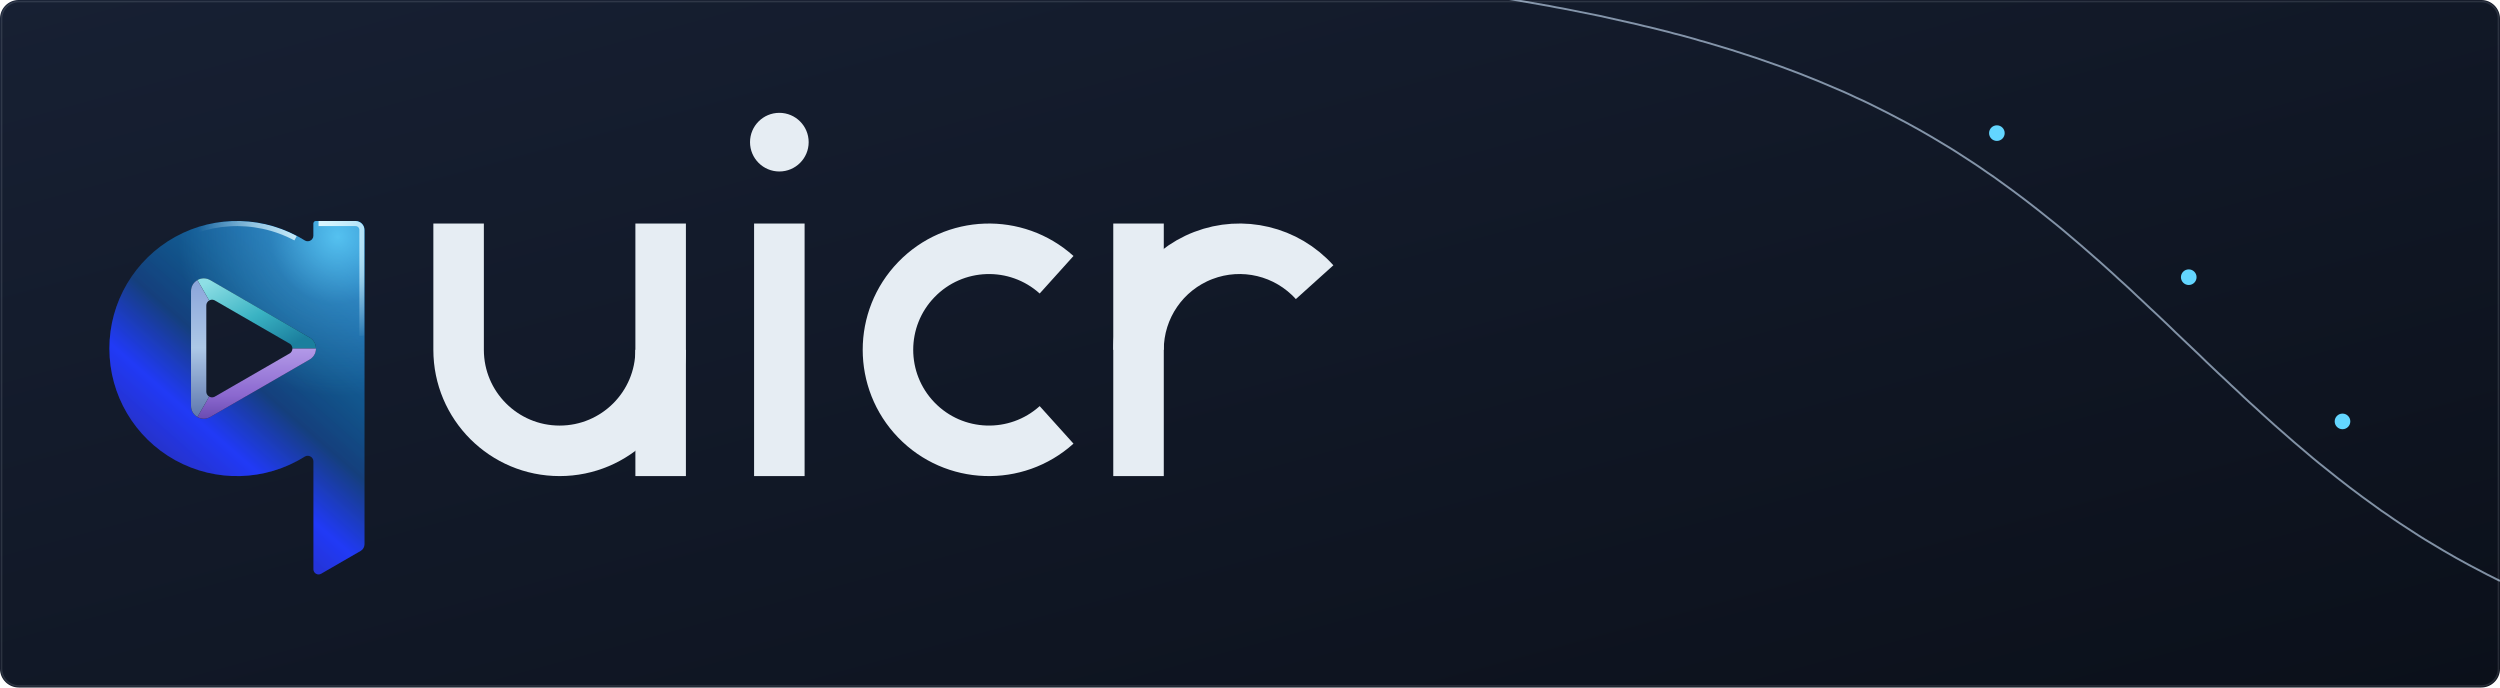
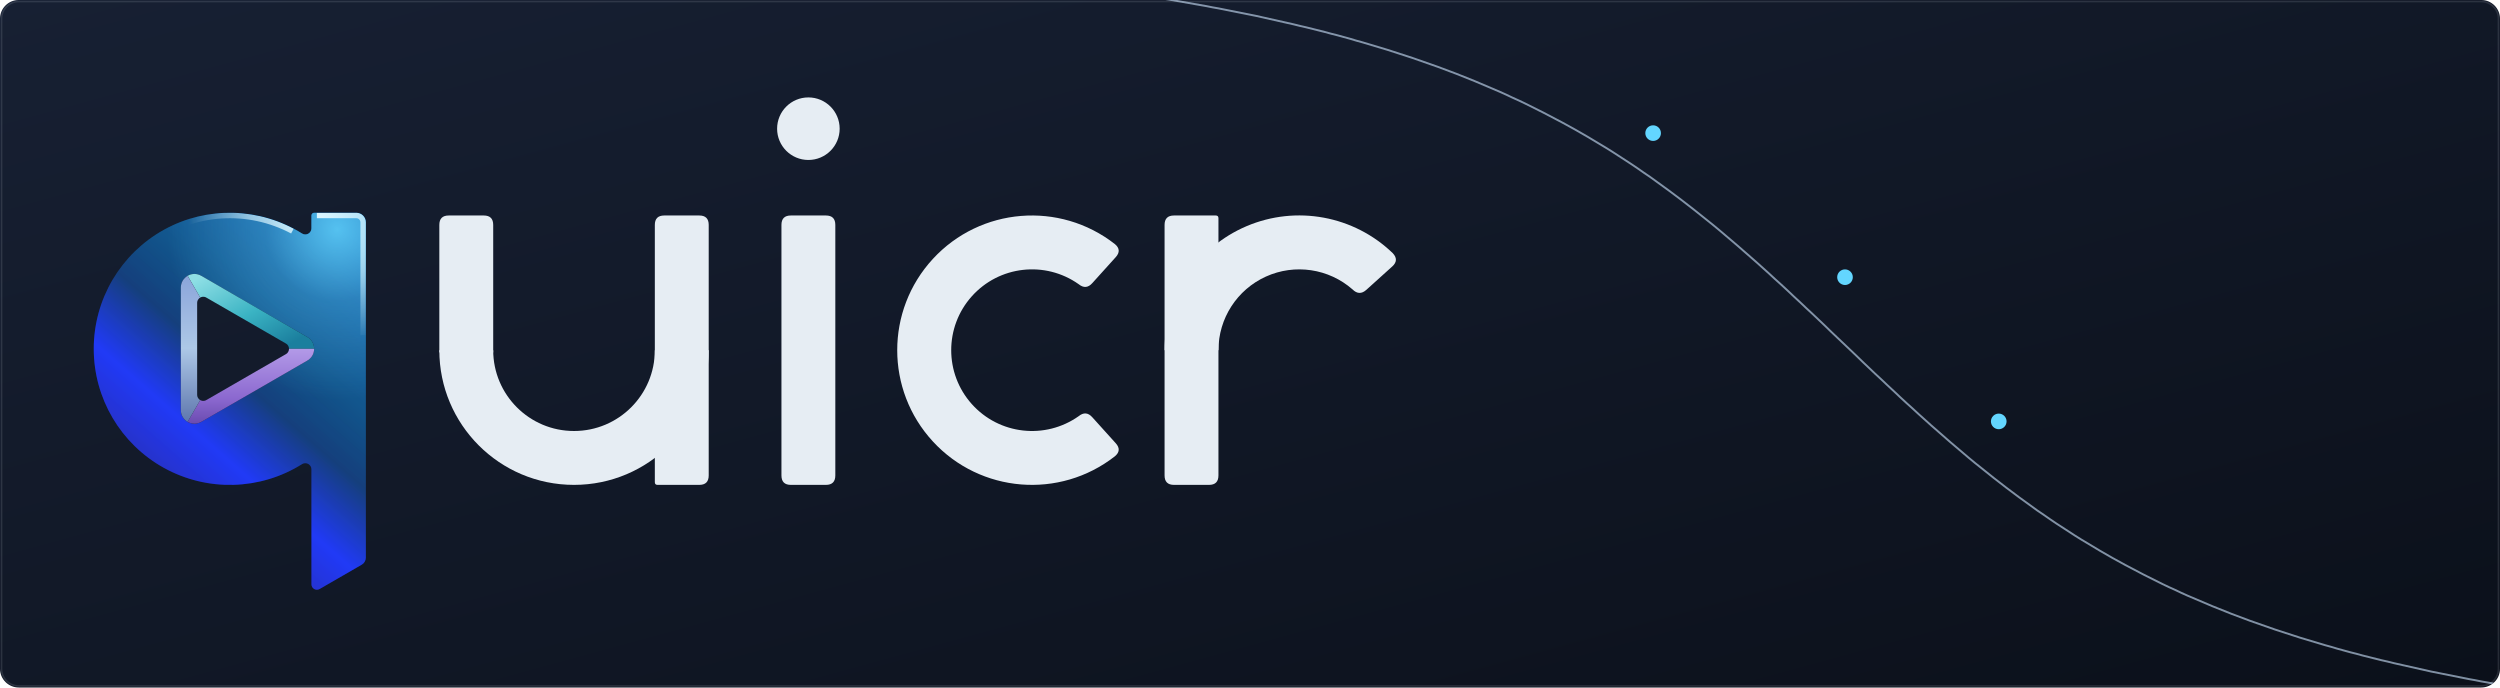
<svg xmlns="http://www.w3.org/2000/svg" viewBox="0 0 1600 440" role="img" aria-label="Quicr">
  <defs>
    <linearGradient id="plate" x1="0" y1="0" x2="1" y2="1">
      <stop offset="0" stop-color="#172033" />
      <stop offset="1" stop-color="#0B101A" />
    </linearGradient>
    <clipPath id="clip">
      <rect width="1600" height="440" rx="12" />
    </clipPath>
    <linearGradient id="pt" gradientUnits="userSpaceOnUse" x1="56.557" y1="39.196" x2="76.851" y2="73.374" gradientTransform="matrix(3.9 0 0 3.8 -62.3 144)">
      <stop offset="0" stop-color="#8EDFE5" />
      <stop offset="0.55" stop-color="#3AB3C3" />
      <stop offset="1" stop-color="#1B7F9E" />
    </linearGradient>
    <linearGradient id="pb" gradientUnits="userSpaceOnUse" x1="76.022" y1="67.097" x2="76.022" y2="99.785" gradientTransform="matrix(3.9 0 0 3.8 -62.3 144)">
      <stop offset="0" stop-color="#B39AE8" />
      <stop offset="0.6" stop-color="#8B68CF" />
      <stop offset="1" stop-color="#5F41A6" />
    </linearGradient>
    <linearGradient id="pl" gradientUnits="userSpaceOnUse" x1="51.935" y1="34.409" x2="51.935" y2="99.785" gradientTransform="matrix(3.9 0 0 3.8 -62.3 144)">
      <stop offset="0" stop-color="#859FD8" />
      <stop offset="0.5" stop-color="#ADC8E7" />
      <stop offset="1" stop-color="#536BA5" />
    </linearGradient>
    <linearGradient id="pg" gradientUnits="userSpaceOnUse" x1="400.7" y1="250.5" x2="32.2" y2="672">
      <stop offset="0" stop-color="#175CB2" />
      <stop offset="0.3" stop-color="#144688" />
      <stop offset="0.48" stop-color="#132D6C" />
      <stop offset="0.66" stop-color="#192EFF" />
      <stop offset="1" stop-color="#1F2382" />
    </linearGradient>
    <linearGradient id="og" gradientUnits="userSpaceOnUse" x1="400.7" y1="250.5" x2="32.2" y2="672">
      <stop offset="0" stop-color="#2EB4C1" />
      <stop offset="0.36" stop-color="#079DAE" />
      <stop offset="0.65" stop-color="#3E69D4" />
      <stop offset="1" stop-color="#6138AA" />
    </linearGradient>
    <clipPath id="qc">
      <path d="M0,400 A200,200 0 0 1 306.2,230.5 A9,9 0 0 0 320,222.9 L320,204 A4,4 0 0 1 324,200 L386,200 A14,14 0 0 1 400,214 L400,706.9 A12,12 0 0 1 394,717.3 L332,753.1 A8,8 0 0 1 320,746.1 L320,577.1 A9,9 0 0 0 306.2,569.5 A200,200 0 0 1 0,400 Z M128,309.9 L128.2,307.3 L128.7,304.8 L129.5,302.3 L130.7,299.9 L132.1,297.8 L133.9,295.8 L135.8,294.1 L138,292.6 L140.3,291.5 L142.8,290.6 L145.4,290.1 L148,289.9 L150.6,290.1 L153.2,290.6 L155.7,291.5 L158,292.6 L314,382.7 L316.2,384.1 L318.1,385.9 L319.9,387.8 L321.3,390 L322.5,392.3 L323.3,394.8 L323.8,397.4 L324,400 L323.8,402.6 L323.3,405.2 L322.5,407.7 L321.3,410 L319.9,412.2 L318.1,414.1 L316.2,415.9 L314,417.3 L158,507.4 L155.7,508.5 L153.2,509.4 L150.6,509.9 L148,510.1 L145.4,509.9 L142.8,509.4 L140.3,508.5 L138,507.4 L135.8,505.9 L133.9,504.2 L132.1,502.2 L130.7,500.1 L129.5,497.7 L128.7,495.2 L128.2,492.7 L128,490.1 Z" clip-rule="evenodd" />
    </clipPath>
    <radialGradient id="qs" gradientUnits="userSpaceOnUse" cx="357.9" cy="224.6" r="250">
      <stop offset="0" stop-color="#63D6FF" stop-opacity=".8" />
      <stop offset=".42" stop-color="#63D6FF" stop-opacity=".26" />
      <stop offset="1" stop-color="#63D6FF" stop-opacity="0" />
    </radialGradient>
    <radialGradient id="qrf" gradientUnits="userSpaceOnUse" cx="330" cy="210" r="200">
      <stop offset="0" stop-color="#fff" />
      <stop offset=".5" stop-color="#fff" stop-opacity=".6" />
      <stop offset=".95" stop-color="#fff" stop-opacity="0" />
    </radialGradient>
    <mask id="qrm" maskUnits="userSpaceOnUse" x="-50" y="150" width="500" height="650">
      <rect x="-50" y="150" width="500" height="650" fill="url(#qrf)" />
    </mask>
  </defs>
  <rect width="1600" height="440" rx="12" fill="url(#plate)" />
  <g clip-path="url(#clip)">
-     <path d="M960,-1.6 L964,-0.9 L968,-0.3 L972,0.4 L976,1.1 L980,1.8 L984,2.5 L988,3.2 L992,3.9 L996,4.7 L1000,5.4 L1004,6.2 L1008,7 L1012,7.8 L1016,8.6 L1020,9.4 L1024,10.2 L1028,11.1 L1032,12 L1036,12.9 L1040,13.8 L1044,14.7 L1048,15.6 L1052,16.6 L1056,17.5 L1060,18.5 L1064,19.5 L1068,20.5 L1072,21.6 L1076,22.6 L1080,23.7 L1084,24.8 L1088,26 L1092,27.1 L1096,28.3 L1100,29.5 L1104,30.7 L1108,31.9 L1112,33.2 L1116,34.5 L1120,35.8 L1124,37.1 L1128,38.5 L1132,39.9 L1136,41.3 L1140,42.7 L1144,44.2 L1148,45.7 L1152,47.2 L1156,48.8 L1160,50.4 L1164,52 L1168,53.7 L1172,55.4 L1176,57.1 L1180,58.8 L1184,60.6 L1188,62.5 L1192,64.3 L1196,66.2 L1200,68.2 L1204,70.2 L1208,72.2 L1212,74.3 L1216,76.4 L1220,78.5 L1224,80.7 L1228,82.9 L1232,85.2 L1236,87.5 L1240,89.9 L1244,92.3 L1248,94.7 L1252,97.2 L1256,99.8 L1260,102.4 L1264,105 L1268,107.7 L1272,110.5 L1276,113.2 L1280,116.1 L1284,119 L1288,121.9 L1292,124.9 L1296,127.9 L1300,131 L1304,134.1 L1308,137.3 L1312,140.5 L1316,143.7 L1320,147 L1324,150.4 L1328,153.8 L1332,157.2 L1336,160.7 L1340,164.2 L1344,167.7 L1348,171.3 L1352,174.9 L1356,178.6 L1360,182.2 L1364,185.9 L1368,189.7 L1372,193.4 L1376,197.2 L1380,200.9 L1384,204.7 L1388,208.5 L1392,212.4 L1396,216.2 L1400,220 L1404,223.8 L1408,227.6 L1412,231.5 L1416,235.3 L1420,239.1 L1424,242.8 L1428,246.6 L1432,250.3 L1436,254.1 L1440,257.8 L1444,261.4 L1448,265.1 L1452,268.7 L1456,272.3 L1460,275.8 L1464,279.3 L1468,282.8 L1472,286.2 L1476,289.6 L1480,293 L1484,296.3 L1488,299.5 L1492,302.7 L1496,305.9 L1500,309 L1504,312.1 L1508,315.1 L1512,318.1 L1516,321 L1520,323.9 L1524,326.8 L1528,329.5 L1532,332.3 L1536,335 L1540,337.6 L1544,340.2 L1548,342.8 L1552,345.3 L1556,347.7 L1560,350.1 L1564,352.5 L1568,354.8 L1572,357.1 L1576,359.3 L1580,361.5 L1584,363.6 L1588,365.7 L1592,367.8 L1596,369.8 L1600,371.8" fill="none" stroke="#CFE6FF" stroke-opacity=".6" stroke-width="1.25" vector-effect="non-scaling-stroke" />
+     <path d="M740,-1.6 L744,-0.9 L748,-0.3 L752,0.4 L756,1.1 L760,1.8 L764,2.5 L768,3.2 L772,3.9 L776,4.7 L780,5.4 L784,6.2 L788,7 L792,7.8 L796,8.6 L800,9.4 L804,10.2 L808,11.1 L812,12 L816,12.9 L820,13.8 L824,14.7 L828,15.6 L832,16.6 L836,17.5 L840,18.5 L844,19.5 L848,20.5 L852,21.6 L856,22.6 L860,23.7 L864,24.8 L868,26 L872,27.1 L876,28.3 L880,29.5 L884,30.7 L888,31.9 L892,33.2 L896,34.5 L900,35.8 L904,37.1 L908,38.5 L912,39.9 L916,41.3 L920,42.7 L924,44.2 L928,45.7 L932,47.2 L936,48.8 L940,50.4 L944,52 L948,53.7 L952,55.4 L956,57.1 L960,58.8 L964,60.6 L968,62.5 L972,64.3 L976,66.2 L980,68.2 L984,70.2 L988,72.2 L992,74.3 L996,76.4 L1000,78.5 L1004,80.7 L1008,82.9 L1012,85.2 L1016,87.5 L1020,89.9 L1024,92.3 L1028,94.7 L1032,97.2 L1036,99.8 L1040,102.4 L1044,105 L1048,107.7 L1052,110.5 L1056,113.2 L1060,116.1 L1064,119 L1068,121.9 L1072,124.9 L1076,127.9 L1080,131 L1084,134.1 L1088,137.3 L1092,140.5 L1096,143.7 L1100,147 L1104,150.4 L1108,153.8 L1112,157.2 L1116,160.7 L1120,164.2 L1124,167.7 L1128,171.3 L1132,174.9 L1136,178.6 L1140,182.2 L1144,185.9 L1148,189.7 L1152,193.4 L1156,197.2 L1160,200.9 L1164,204.7 L1168,208.5 L1172,212.4 L1176,216.2 L1180,220 L1184,223.8 L1188,227.6 L1192,231.5 L1196,235.3 L1200,239.1 L1204,242.8 L1208,246.6 L1212,250.3 L1216,254.1 L1220,257.8 L1224,261.4 L1228,265.1 L1232,268.7 L1236,272.3 L1240,275.8 L1244,279.3 L1248,282.8 L1252,286.2 L1256,289.6 L1260,293 L1264,296.3 L1268,299.5 L1272,302.7 L1276,305.9 L1280,309 L1284,312.1 L1288,315.1 L1292,318.1 L1296,321 L1300,323.9 L1304,326.8 L1308,329.5 L1312,332.3 L1316,335 L1320,337.6 L1324,340.2 L1328,342.8 L1332,345.3 L1336,347.7 L1340,350.1 L1344,352.5 L1348,354.8 L1352,357.1 L1356,359.3 L1360,361.5 L1364,363.6 L1368,365.7 L1372,367.8 L1376,369.8 L1380,371.8 L1384,373.8 L1388,375.7 L1392,377.5 L1396,379.4 L1400,381.2 L1404,382.9 L1408,384.6 L1412,386.3 L1416,388 L1420,389.6 L1424,391.2 L1428,392.8 L1432,394.3 L1436,395.8 L1440,397.3 L1444,398.7 L1448,400.1 L1452,401.5 L1456,402.9 L1460,404.2 L1464,405.5 L1468,406.8 L1472,408.1 L1476,409.3 L1480,410.5 L1484,411.7 L1488,412.9 L1492,414 L1496,415.2 L1500,416.3 L1504,417.4 L1508,418.4 L1512,419.5 L1516,420.5 L1520,421.5 L1524,422.5 L1528,423.4 L1532,424.4 L1536,425.3 L1540,426.2 L1544,427.1 L1548,428 L1552,428.9 L1556,429.8 L1560,430.6 L1564,431.4 L1568,432.2 L1572,433 L1576,433.8 L1580,434.6 L1584,435.3 L1588,436.1 L1592,436.8 L1596,437.5 L1600,438.2" fill="none" stroke="#CFE6FF" stroke-opacity=".6" stroke-width="1.25" vector-effect="non-scaling-stroke" />
    <g fill="#63D6FF">
-       <circle cx="1278" cy="85.2" r="5" />
-       <circle cx="1400.8" cy="177.4" r="5" />
-       <circle cx="1499.2" cy="269.7" r="5" />
+       <circle cx="1058" cy="85.2" r="5" />
+       <circle cx="1180.8" cy="177.4" r="5" />
+       <circle cx="1279.2" cy="269.7" r="5" />
    </g>
  </g>
-   <g transform="translate(70,59.8) scale(0.40816)">
+   <g transform="translate(60,49.1) scale(0.43537)">
    <path d="M0,400 A200,200 0 0 1 306.2,230.5 A9,9 0 0 0 320,222.9 L320,204 A4,4 0 0 1 324,200 L386,200 A14,14 0 0 1 400,214 L400,706.9 A12,12 0 0 1 394,717.3 L332,753.1 A8,8 0 0 1 320,746.1 L320,577.1 A9,9 0 0 0 306.2,569.5 A200,200 0 0 1 0,400 Z M128,309.9 L128.2,307.3 L128.7,304.8 L129.5,302.3 L130.7,299.9 L132.1,297.8 L133.9,295.8 L135.8,294.1 L138,292.6 L140.3,291.5 L142.8,290.6 L145.4,290.1 L148,289.9 L150.6,290.1 L153.2,290.6 L155.7,291.5 L158,292.6 L314,382.7 L316.2,384.1 L318.1,385.9 L319.9,387.8 L321.3,390 L322.5,392.3 L323.3,394.8 L323.8,397.4 L324,400 L323.8,402.6 L323.3,405.2 L322.5,407.7 L321.3,410 L319.9,412.2 L318.1,414.1 L316.2,415.9 L314,417.3 L158,507.4 L155.7,508.5 L153.2,509.4 L150.6,509.9 L148,510.1 L145.4,509.9 L142.8,509.4 L140.3,508.5 L138,507.4 L135.8,505.9 L133.9,504.2 L132.1,502.2 L130.7,500.1 L129.5,497.7 L128.7,495.2 L128.2,492.7 L128,490.1 Z" fill="url(#pg)" fill-rule="evenodd" />
    <path d="M0,400 A200,200 0 0 1 306.2,230.5 A9,9 0 0 0 320,222.9 L320,204 A4,4 0 0 1 324,200 L386,200 A14,14 0 0 1 400,214 L400,706.9 A12,12 0 0 1 394,717.3 L332,753.1 A8,8 0 0 1 320,746.1 L320,577.1 A9,9 0 0 0 306.2,569.5 A200,200 0 0 1 0,400 Z M128,309.9 L128.2,307.3 L128.7,304.8 L129.5,302.3 L130.7,299.9 L132.1,297.8 L133.9,295.8 L135.8,294.1 L138,292.6 L140.3,291.5 L142.8,290.6 L145.4,290.1 L148,289.9 L150.6,290.1 L153.2,290.6 L155.7,291.5 L158,292.6 L314,382.7 L316.2,384.1 L318.1,385.9 L319.9,387.8 L321.3,390 L322.5,392.3 L323.3,394.8 L323.8,397.4 L324,400 L323.8,402.6 L323.3,405.2 L322.5,407.7 L321.3,410 L319.9,412.2 L318.1,414.1 L316.2,415.9 L314,417.3 L158,507.4 L155.7,508.5 L153.2,509.4 L150.6,509.9 L148,510.1 L145.4,509.9 L142.8,509.4 L140.3,508.5 L138,507.4 L135.8,505.9 L133.9,504.2 L132.1,502.2 L130.7,500.1 L129.5,497.7 L128.7,495.2 L128.2,492.7 L128,490.1 Z" fill="url(#og)" fill-opacity=".2" fill-rule="evenodd" />
    <g clip-path="url(#qc)">
      <rect x="0" y="180" width="420" height="600" fill="url(#qs)" />
      <path d="M85.3,236.2 A200,200 0 0 1 293.9,223.4 M328,200 L386,200 A14,14 0 0 1 400,214 L400,380" fill="none" stroke="#DDF7FF" stroke-width="16" stroke-linecap="butt" mask="url(#qrm)" />
    </g>
    <polygon points="138,292.6 140.3,291.5 142.8,290.6 145.4,290.1 148,289.9 150.6,290.1 153.2,290.6 155.7,291.5 158,292.6 314,382.7 316.2,384.1 318.1,385.9 319.9,387.8 321.3,390 322.5,392.3 323.3,394.8 323.8,397.4 324,400 287,400 286.9,398.8 286.7,397.7 286.3,396.6 285.8,395.5 285.1,394.5 284.4,393.6 283.5,392.9 282.5,392.2 165.5,324.7 164.4,324.1 163.3,323.8 162.2,323.5 161,323.5 159.8,323.5 158.7,323.8 157.6,324.1 156.5,324.7" fill="url(#pt)" />
    <polygon points="324,400 323.8,402.6 323.3,405.2 322.5,407.7 321.3,410 319.9,412.2 318.1,414.1 316.2,415.9 314,417.3 158,507.4 155.7,508.5 153.2,509.4 150.6,509.9 148,510.1 145.4,509.9 142.8,509.4 140.3,508.5 138,507.4 156.5,475.3 157.6,475.9 158.7,476.2 159.8,476.5 161,476.5 162.2,476.5 163.3,476.2 164.4,475.9 165.5,475.3 282.5,407.8 283.5,407.1 284.4,406.4 285.1,405.5 285.8,404.5 286.3,403.4 286.7,402.3 286.9,401.2 287,400" fill="url(#pb)" />
    <polygon points="138,507.4 135.8,505.9 133.9,504.2 132.1,502.2 130.7,500.1 129.5,497.7 128.7,495.2 128.2,492.7 128,490.1 128,309.9 128.2,307.3 128.7,304.8 129.5,302.3 130.7,299.9 132.1,297.8 133.9,295.8 135.8,294.1 138,292.6 156.5,324.7 155.5,325.3 154.6,326.1 153.9,327 153.2,328 152.7,329 152.3,330.1 152.1,331.3 152,332.5 152,467.5 152.1,468.7 152.3,469.9 152.7,471 153.2,472 153.9,473 154.6,473.9 155.5,474.7 156.5,475.3" fill="url(#pl)" />
-     <g transform="translate(508,600) scale(2.2)" fill="#E6EDF3" stroke="#E6EDF3">
-       <path d="M18,-180 V-90.0 A72,72 0 0 0 162,-90.0" fill="none" stroke-width="36" />
-       <rect stroke="none" x="144" y="-180" width="36" height="180" />
-       <rect stroke="none" x="228.6" y="-180" width="36" height="180" />
-       <circle cx="246.6" cy="-238" r="20.9" stroke="none" />
-       <path d="M444.2,-143.5 A72,72 0 1 0 444.2,-36.5" fill="none" stroke-width="36" />
-       <rect stroke="none" x="484.6" y="-180" width="36" height="180" />
-       <path d="M502.6,-90.0 A72,72 0 0 1 628.1,-138.2" fill="none" stroke-width="36" />
+     <g transform="translate(508,600) scale(2.2)" fill="#E6EDF3">
+       <path d="M6.3,-180 L29.7,-180 Q36,-180 36,-173.7 L36,-88.5 Q36,-88.5 36,-88.5 L0,-88.5 Q0,-88.5 0,-88.5 L0,-173.7 Q0,-180 6.3,-180 Z" />
+       <path d="M0,-90 A90,90 0 0 0 180,-90 L144,-90 A54,54 0 0 1 36,-90 L0,-90 Z" />
+       <path d="M150.3,-180 L173.7,-180 Q180,-180 180,-173.7 L180,-6.3 Q180,0 173.7,0 L145.8,0 Q144,0 144,-1.8 L144,-173.7 Q144,-180 150.3,-180 Z" />
+       <path d="M234.9,-180 L258.3,-180 Q264.6,-180 264.6,-173.7 L264.6,-6.3 Q264.6,0 258.3,0 L234.9,0 Q228.6,0 228.6,-6.3 L228.6,-173.7 Q228.6,-180 234.9,-180 Z" />
+       <path d="M451.4,-160.9 A90,90 0 1 0 451.4,-19.1 Q456.2,-23.1 452,-27.8 L436.3,-45.2 Q432.1,-49.9 427.2,-45.9 A54,54 0 1 1 427.2,-134.1 Q432.1,-130.1 436.3,-134.8 L452,-152.2 Q456.2,-156.9 451.4,-160.9 Z" />
+       <path d="M490.9,-180 L518.8,-180 Q520.6,-180 520.6,-178.2 L520.6,-6.3 Q520.6,0 514.3,0 L490.9,0 Q484.6,0 484.6,-6.3 L484.6,-173.7 Q484.6,-180 490.9,-180 Z" />
+       <path d="M484.6,-90 A90,90 0 0 1 637.1,-154.8 Q641.4,-150.2 636.8,-146 L619.4,-130.3 Q614.7,-126.1 610.2,-130.6 A54,54 0 0 0 520.6,-90 L484.6,-90 Z" />
+       <circle cx="246.6" cy="-238" r="20.9" />
    </g>
  </g>
  <rect x="1" y="1" width="1598" height="438" rx="11" fill="none" stroke="#F0F6FC" stroke-opacity=".12" stroke-width="1" vector-effect="non-scaling-stroke" />
</svg>
